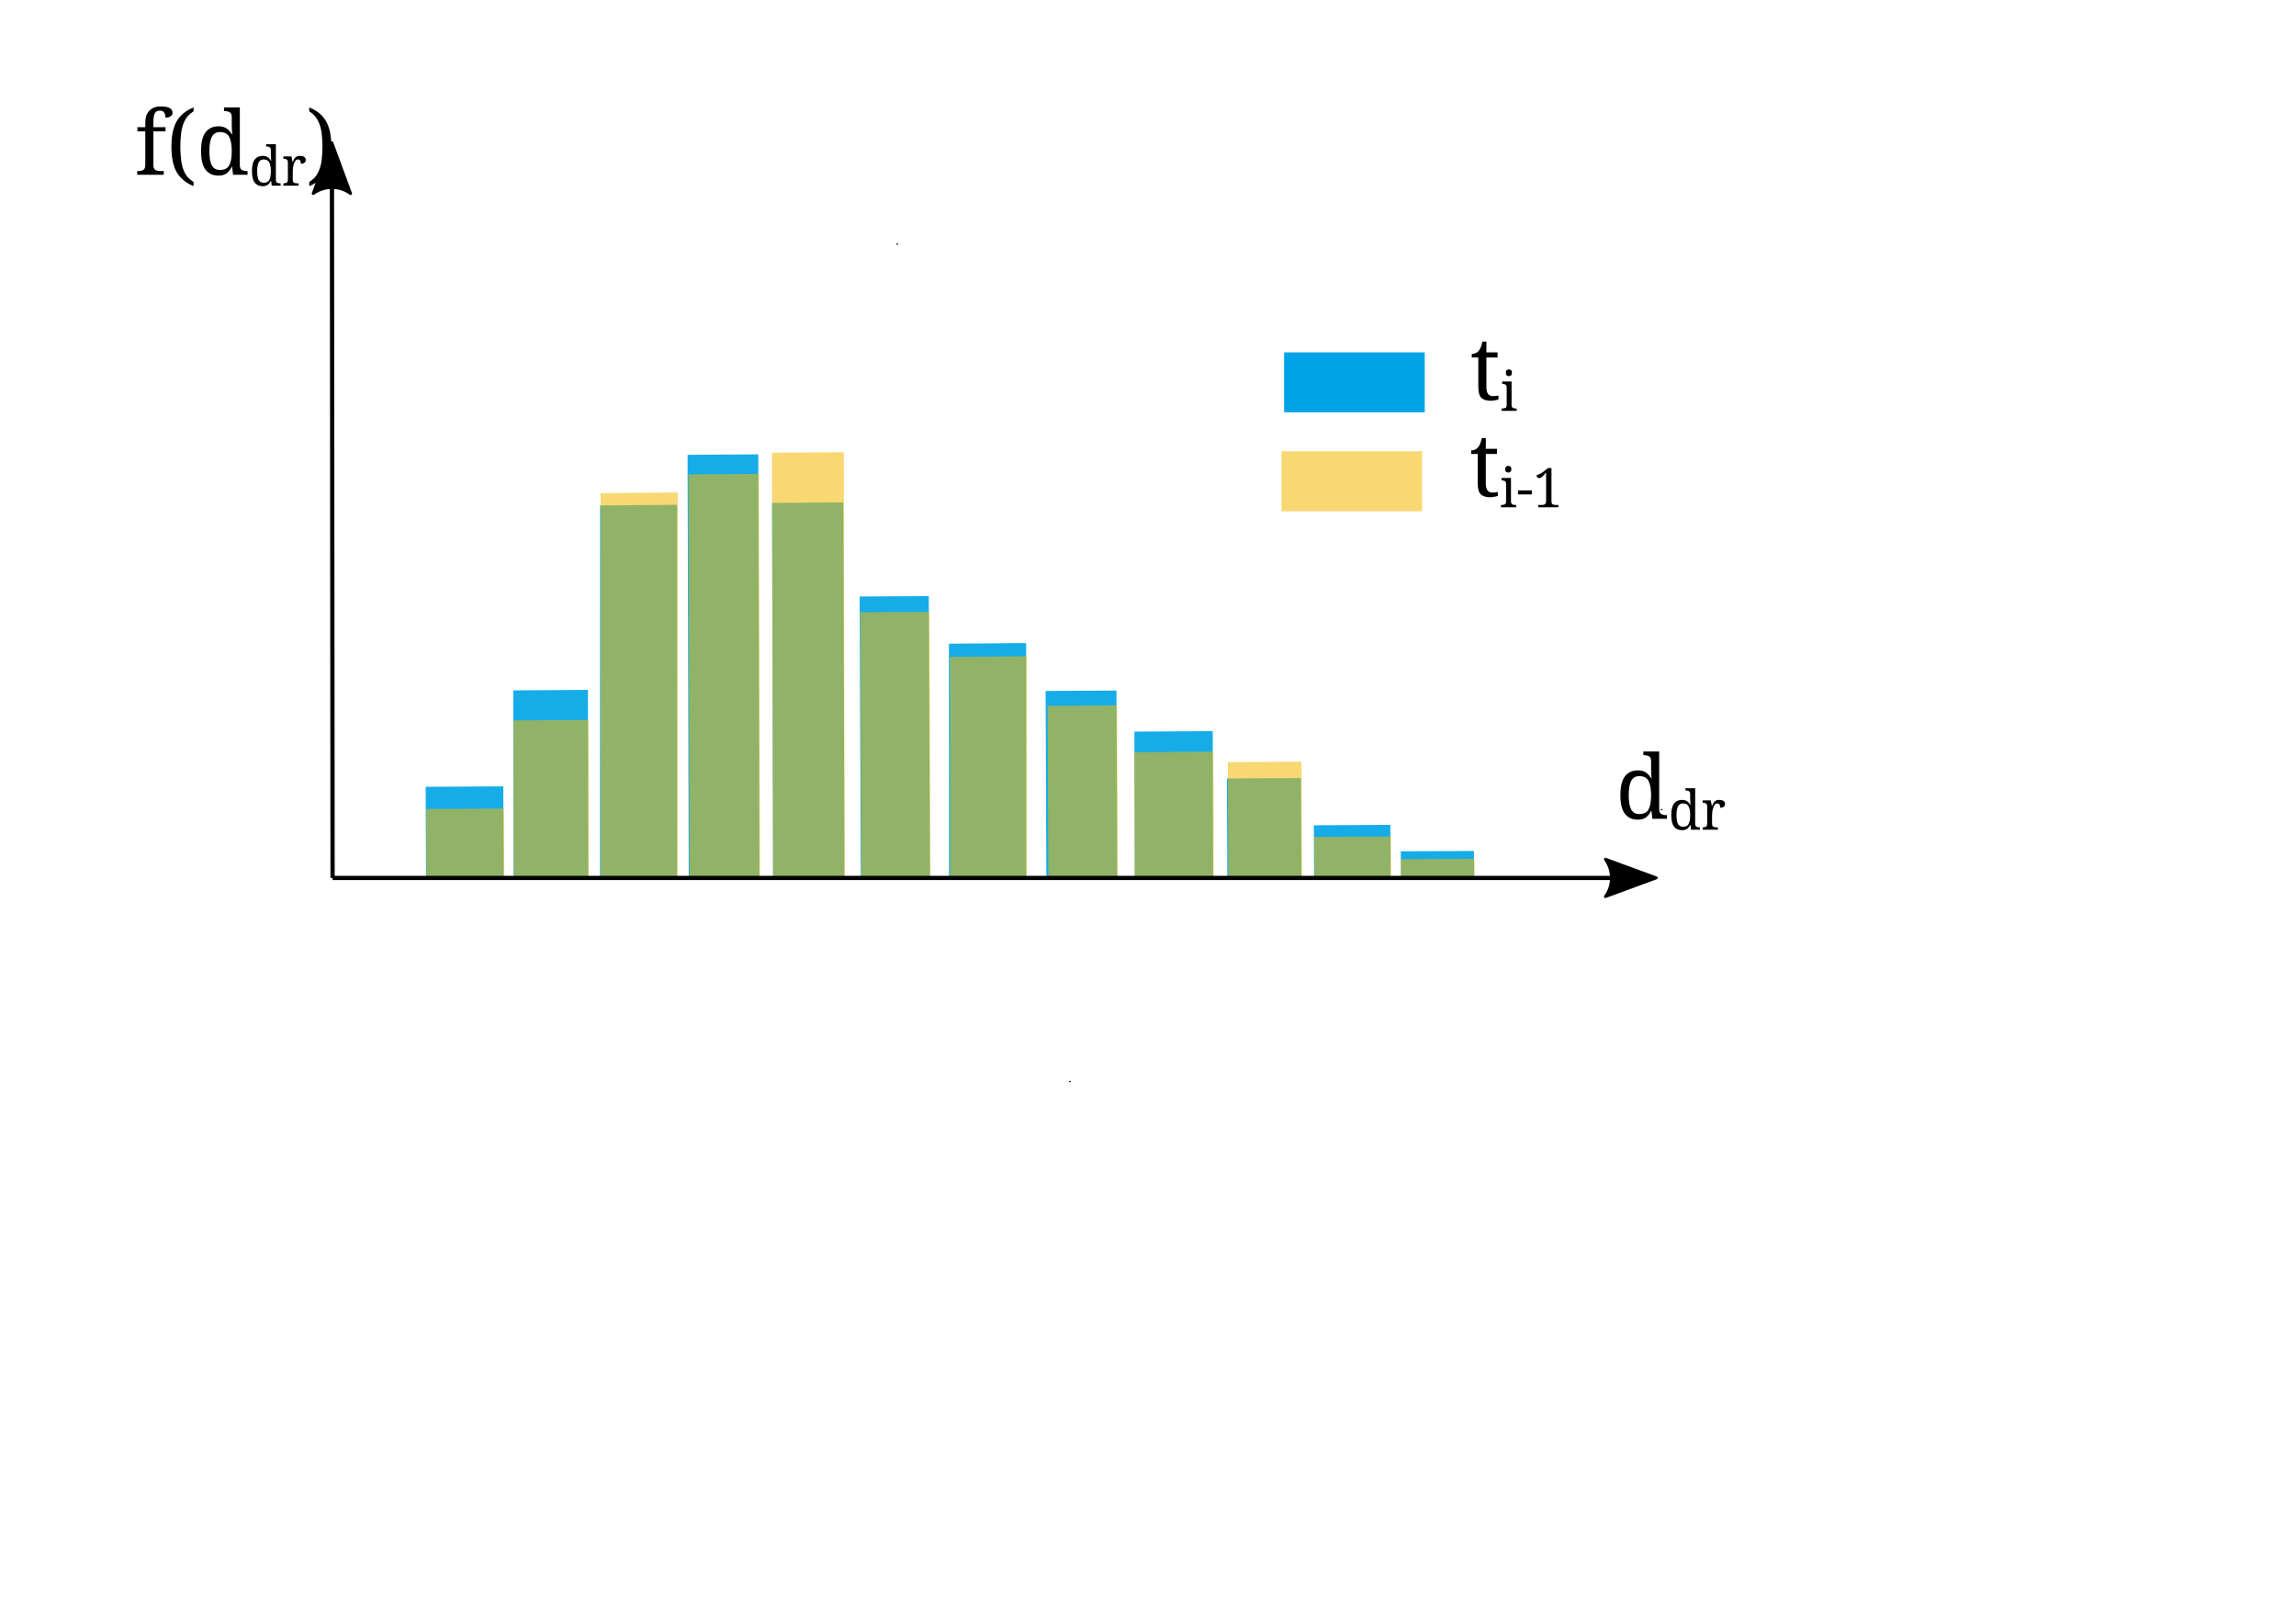
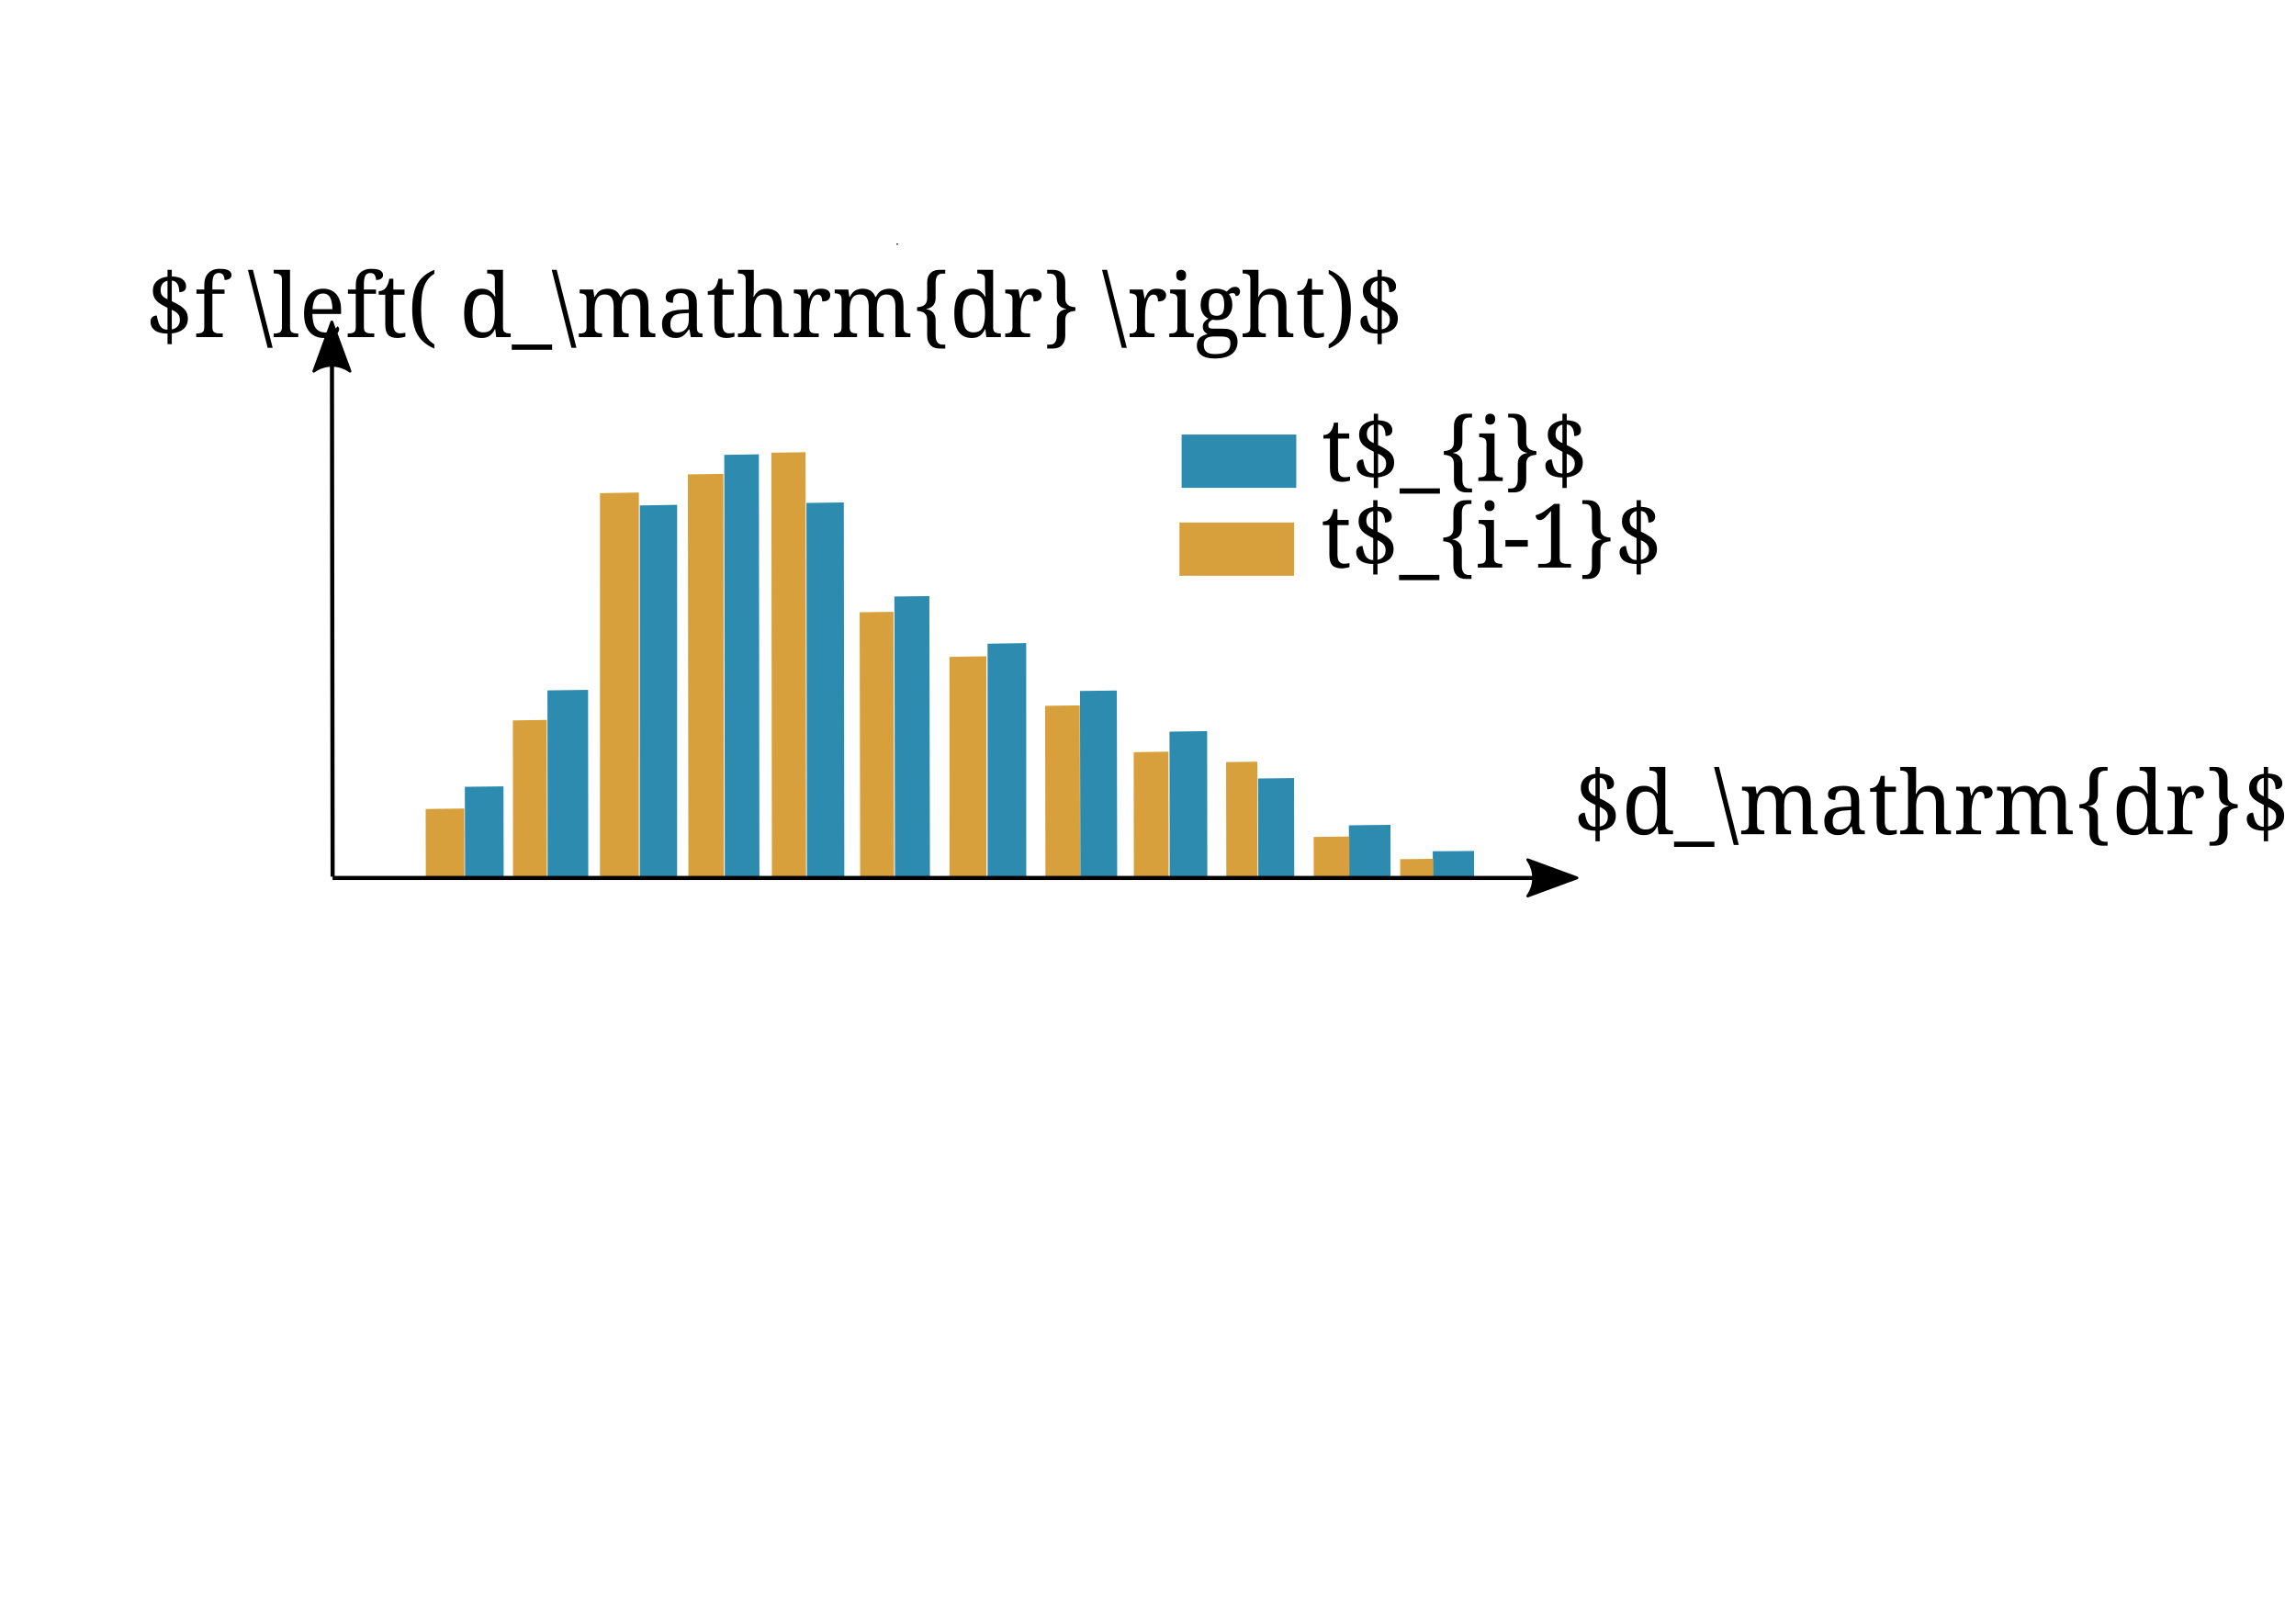
<svg xmlns="http://www.w3.org/2000/svg" xmlns:ns1="http://www.openswatchbook.org/uri/2009/osb" xmlns:xlink="http://www.w3.org/1999/xlink" width="297mm" height="210mm" viewBox="0 0 297 210" version="1.1" id="svg8">
  <defs id="defs2">
    <marker orient="auto" refY="0.0" refX="0.0" id="marker7566" style="overflow:visible;">
      <path id="path7564" style="fill-rule:evenodd;stroke-width:0.625;stroke-linejoin:round;stroke:#000000;stroke-opacity:1;fill:#000000;fill-opacity:1" d="M 8.719,4.034 L -2.207,0.016 L 8.719,-4.002 C 6.973,-1.63 6.983,1.616 8.719,4.034 z " transform="scale(1.1) rotate(180) translate(1,0)" />
    </marker>
    <linearGradient id="linearGradient1169" ns1:paint="solid">
      <stop style="stop-color:#ffffff;stop-opacity:1;" offset="0" id="stop1167" />
    </linearGradient>
    <linearGradient id="linearGradient1163" ns1:paint="solid">
      <stop style="stop-color:#fdfdfd;stop-opacity:1;" offset="0" id="stop1161" />
    </linearGradient>
    <linearGradient id="linearGradient1157" ns1:paint="solid">
      <stop style="stop-color:#fefefe;stop-opacity:1;" offset="0" id="stop1155" />
    </linearGradient>
    <marker style="overflow:visible;" id="marker7781" refX="0.0" refY="0.0" orient="auto">
      <path transform="scale(1.1) rotate(180) translate(1,0)" d="M 8.719,4.034 L -2.207,0.016 L 8.719,-4.002 C 6.973,-1.63 6.983,1.616 8.719,4.034 z " style="fill-rule:evenodd;stroke-width:0.625;stroke-linejoin:round;stroke:#000000;stroke-opacity:1;fill:#000000;fill-opacity:1" id="path7779" />
    </marker>
    <marker style="overflow:visible" id="marker7681" refX="0.0" refY="0.0" orient="auto">
      <path transform="scale(1.1) translate(1,0)" d="M 8.719,4.034 L -2.207,0.016 L 8.719,-4.002 C 6.973,-1.63 6.983,1.616 8.719,4.034 z " style="fill-rule:evenodd;stroke-width:0.625;stroke-linejoin:round;stroke:#000000;stroke-opacity:1;fill:#000000;fill-opacity:1" id="path7679" />
    </marker>
    <marker orient="auto" refY="0.0" refX="0.0" id="marker6993" style="overflow:visible;">
      <path id="path6991" style="fill-rule:evenodd;stroke-width:0.625;stroke-linejoin:round;stroke:#000000;stroke-opacity:1;fill:#000000;fill-opacity:1" d="M 8.719,4.034 L -2.207,0.016 L 8.719,-4.002 C 6.973,-1.63 6.983,1.616 8.719,4.034 z " transform="scale(1.1) rotate(180) translate(1,0)" />
    </marker>
    <marker orient="auto" refY="0.0" refX="0.0" id="marker5652" style="overflow:visible;">
      <path id="path5650" style="fill-rule:evenodd;stroke-width:0.625;stroke-linejoin:round;stroke:#000000;stroke-opacity:1;fill:#000000;fill-opacity:1" d="M 8.719,4.034 L -2.207,0.016 L 8.719,-4.002 C 6.973,-1.63 6.983,1.616 8.719,4.034 z " transform="scale(1.1) rotate(180) translate(1,0)" />
    </marker>
    <marker orient="auto" refY="0.0" refX="0.0" id="marker5404" style="overflow:visible;">
      <path id="path5402" style="fill-rule:evenodd;stroke-width:0.625;stroke-linejoin:round;stroke:#000000;stroke-opacity:1;fill:#000000;fill-opacity:1" d="M 8.719,4.034 L -2.207,0.016 L 8.719,-4.002 C 6.973,-1.63 6.983,1.616 8.719,4.034 z " transform="scale(1.1) rotate(180) translate(1,0)" />
    </marker>
    <marker orient="auto" refY="0.0" refX="0.0" id="marker5354" style="overflow:visible;">
      <path id="path5352" style="fill-rule:evenodd;stroke-width:0.625;stroke-linejoin:round;stroke:#000000;stroke-opacity:1;fill:#000000;fill-opacity:1" d="M 8.719,4.034 L -2.207,0.016 L 8.719,-4.002 C 6.973,-1.63 6.983,1.616 8.719,4.034 z " transform="scale(1.1) rotate(180) translate(1,0)" />
    </marker>
    <marker orient="auto" refY="0.0" refX="0.0" id="Arrow2Lend" style="overflow:visible;">
      <path id="path4892" style="fill-rule:evenodd;stroke-width:0.625;stroke-linejoin:round;stroke:#000000;stroke-opacity:1;fill:#000000;fill-opacity:1" d="M 8.719,4.034 L -2.207,0.016 L 8.719,-4.002 C 6.973,-1.63 6.983,1.616 8.719,4.034 z " transform="scale(1.1) rotate(180) translate(1,0)" />
    </marker>
    <marker orient="auto" refY="0.0" refX="0.0" id="Arrow1Lstart" style="overflow:visible">
      <path id="path4871" d="M 0.0,0.0 L 5.0,-5.0 L -12.5,0.0 L 5.0,5.0 L 0.0,0.0 z " style="fill-rule:evenodd;stroke:#000000;stroke-width:1pt;stroke-opacity:1;fill:#000000;fill-opacity:1" transform="scale(0.8) translate(12.5,0)" />
    </marker>
    <linearGradient id="linearGradient4552" ns1:paint="solid">
      <stop style="stop-color:#a02c2c;stop-opacity:1;" offset="0" id="stop4550" />
    </linearGradient>
    <marker orient="auto" refY="0" refX="0" id="Arrow2Lend-0" style="overflow:visible">
      <path id="path4892-1" style="fill:#000000;fill-opacity:1;fill-rule:evenodd;stroke:#000000;stroke-width:0.625;stroke-linejoin:round;stroke-opacity:1" d="M 8.719,4.034 -2.207,0.016 8.719,-4.002 c -1.745,2.372 -1.735,5.617 -6e-7,8.035 z" transform="matrix(-1.1,0,0,-1.1,-1.1,0)" />
    </marker>
    <marker orient="auto" refY="0" refX="0" id="marker6993-5" style="overflow:visible">
      <path id="path6991-3" style="fill:#000000;fill-opacity:1;fill-rule:evenodd;stroke:#000000;stroke-width:0.625;stroke-linejoin:round;stroke-opacity:1" d="M 8.719,4.034 -2.207,0.016 8.719,-4.002 c -1.745,2.372 -1.735,5.617 -6e-7,8.035 z" transform="matrix(-1.1,0,0,-1.1,-1.1,0)" />
    </marker>
    <marker style="overflow:visible" id="marker7781-1" refX="0" refY="0" orient="auto">
      <path transform="matrix(-1.1,0,0,-1.1,-1.1,0)" d="M 8.719,4.034 -2.207,0.016 8.719,-4.002 c -1.745,2.372 -1.735,5.617 -6e-7,8.035 z" style="fill:#000000;fill-opacity:1;fill-rule:evenodd;stroke:#000000;stroke-width:0.625;stroke-linejoin:round;stroke-opacity:1" id="path7779-7" />
    </marker>
    <marker orient="auto" refY="0" refX="0" id="marker5652-5" style="overflow:visible">
      <path id="path5650-6" style="fill:#000000;fill-opacity:1;fill-rule:evenodd;stroke:#000000;stroke-width:0.625;stroke-linejoin:round;stroke-opacity:1" d="M 8.719,4.034 -2.207,0.016 8.719,-4.002 c -1.745,2.372 -1.735,5.617 -6e-7,8.035 z" transform="matrix(-1.1,0,0,-1.1,-1.1,0)" />
    </marker>
    <marker orient="auto" refY="0" refX="0" id="marker6993-5-1" style="overflow:visible">
      <path id="path6991-3-7" style="fill:#000000;fill-opacity:1;fill-rule:evenodd;stroke:#000000;stroke-width:0.625;stroke-linejoin:round;stroke-opacity:1" d="M 8.719,4.034 -2.207,0.016 8.719,-4.002 c -1.745,2.372 -1.735,5.617 -6e-7,8.035 z" transform="matrix(-1.1,0,0,-1.1,-1.1,0)" />
    </marker>
    <marker style="overflow:visible" id="marker7781-1-9" refX="0" refY="0" orient="auto">
      <path transform="matrix(-1.1,0,0,-1.1,-1.1,0)" d="M 8.719,4.034 -2.207,0.016 8.719,-4.002 c -1.745,2.372 -1.735,5.617 -6e-7,8.035 z" style="fill:#000000;fill-opacity:1;fill-rule:evenodd;stroke:#000000;stroke-width:0.625;stroke-linejoin:round;stroke-opacity:1" id="path7779-7-0" />
    </marker>
    <marker orient="auto" refY="0" refX="0" id="marker5652-5-5" style="overflow:visible">
      <path id="path5650-6-5" style="fill:#000000;fill-opacity:1;fill-rule:evenodd;stroke:#000000;stroke-width:0.625;stroke-linejoin:round;stroke-opacity:1" d="M 8.719,4.034 -2.207,0.016 8.719,-4.002 c -1.745,2.372 -1.735,5.617 -6e-7,8.035 z" transform="matrix(-1.1,0,0,-1.1,-1.1,0)" />
    </marker>
    <marker orient="auto" refY="0" refX="0" id="marker6993-7" style="overflow:visible">
      <path id="path6991-7" style="fill:#000000;fill-opacity:1;fill-rule:evenodd;stroke:#000000;stroke-width:0.625;stroke-linejoin:round;stroke-opacity:1" d="M 8.719,4.034 -2.207,0.016 8.719,-4.002 c -1.745,2.372 -1.735,5.617 -6e-7,8.035 z" transform="matrix(-1.1,0,0,-1.1,-1.1,0)" />
    </marker>
    <linearGradient xlink:href="#linearGradient1157" id="linearGradient1159-3-0-3" x1="8.638" y1="98.062" x2="62.826" y2="98.062" gradientUnits="userSpaceOnUse" gradientTransform="matrix(1.022271,0,0,1.446526,202.1634,76.02239)" />
    <marker style="overflow:visible" id="marker7087-1" refX="0" refY="0" orient="auto">
      <path transform="matrix(-1.1,0,0,-1.1,-1.1,0)" d="M 8.719,4.034 -2.207,0.016 8.719,-4.002 c -1.745,2.372 -1.735,5.617 -6e-7,8.035 z" style="fill:#000000;fill-opacity:1;fill-rule:evenodd;stroke:#000000;stroke-width:0.625;stroke-linejoin:round;stroke-opacity:1" id="path7085-0" />
    </marker>
    <marker style="overflow:visible" id="marker7087-4" refX="0" refY="0" orient="auto">
      <path transform="matrix(-1.1,0,0,-1.1,-1.1,0)" d="M 8.719,4.034 -2.207,0.016 8.719,-4.002 c -1.745,2.372 -1.735,5.617 -6e-7,8.035 z" style="fill:#000000;fill-opacity:1;fill-rule:evenodd;stroke:#000000;stroke-width:0.625;stroke-linejoin:round;stroke-opacity:1" id="path7085-2" />
    </marker>
    <marker style="overflow:visible" id="marker7087-6" refX="0" refY="0" orient="auto">
      <path transform="matrix(-1.1,0,0,-1.1,-1.1,0)" d="M 8.719,4.034 -2.207,0.016 8.719,-4.002 c -1.745,2.372 -1.735,5.617 -6e-7,8.035 z" style="fill:#000000;fill-opacity:1;fill-rule:evenodd;stroke:#000000;stroke-width:0.625;stroke-linejoin:round;stroke-opacity:1" id="path7085-7" />
    </marker>
    <marker style="overflow:visible" id="marker7087-4-4" refX="0" refY="0" orient="auto">
      <path transform="matrix(-1.1,0,0,-1.1,-1.1,0)" d="M 8.719,4.034 -2.207,0.016 8.719,-4.002 c -1.745,2.372 -1.735,5.617 -6e-7,8.035 z" style="fill:#000000;fill-opacity:1;fill-rule:evenodd;stroke:#000000;stroke-width:0.625;stroke-linejoin:round;stroke-opacity:1" id="path7085-2-8" />
    </marker>
    <marker style="overflow:visible" id="marker7087-6-5" refX="0" refY="0" orient="auto">
      <path transform="matrix(-1.1,0,0,-1.1,-1.1,0)" d="M 8.719,4.034 -2.207,0.016 8.719,-4.002 c -1.745,2.372 -1.735,5.617 -6e-7,8.035 z" style="fill:#000000;fill-opacity:1;fill-rule:evenodd;stroke:#000000;stroke-width:0.625;stroke-linejoin:round;stroke-opacity:1" id="path7085-7-1" />
    </marker>
    <marker orient="auto" refY="0" refX="0" id="Arrow2Lend-9" style="overflow:visible">
      <path id="path4722" style="fill:#000000;fill-opacity:1;fill-rule:evenodd;stroke:#000000;stroke-width:0.625;stroke-linejoin:round;stroke-opacity:1" d="M 8.719,4.034 -2.207,0.016 8.719,-4.002 c -1.745,2.372 -1.735,5.617 -6e-7,8.035 z" transform="matrix(-1.1,0,0,-1.1,-1.1,0)" />
    </marker>
    <marker orient="auto" refY="0" refX="0" id="Arrow2Lend-2" style="overflow:visible">
      <path id="path4722-4" style="fill:#000000;fill-opacity:1;fill-rule:evenodd;stroke:#000000;stroke-width:0.625;stroke-linejoin:round;stroke-opacity:1" d="M 8.719,4.034 -2.207,0.016 8.719,-4.002 c -1.745,2.372 -1.735,5.617 -6e-7,8.035 z" transform="matrix(-1.1,0,0,-1.1,-1.1,0)" />
    </marker>
    <marker orient="auto" refY="0" refX="0" id="Arrow2Lend-2-1" style="overflow:visible">
      <path id="path4722-4-3" style="fill:#000000;fill-opacity:1;fill-rule:evenodd;stroke:#000000;stroke-width:0.625;stroke-linejoin:round;stroke-opacity:1" d="M 8.719,4.034 -2.207,0.016 8.719,-4.002 c -1.745,2.372 -1.735,5.617 -6e-7,8.035 z" transform="matrix(-1.1,0,0,-1.1,-1.1,0)" />
    </marker>
    <marker orient="auto" refY="0" refX="0" id="Arrow2Lend-2-1-9" style="overflow:visible">
      <path id="path4722-4-3-5" style="fill:#000000;fill-opacity:1;fill-rule:evenodd;stroke:#000000;stroke-width:0.625;stroke-linejoin:round;stroke-opacity:1" d="M 8.719,4.034 -2.207,0.016 8.719,-4.002 c -1.745,2.372 -1.735,5.617 -6e-7,8.035 z" transform="matrix(-1.1,0,0,-1.1,-1.1,0)" />
    </marker>
    <marker orient="auto" refY="0" refX="0" id="Arrow2Lend-2-2" style="overflow:visible">
      <path id="path4722-4-8" style="fill:#000000;fill-opacity:1;fill-rule:evenodd;stroke:#000000;stroke-width:0.625;stroke-linejoin:round;stroke-opacity:1" d="M 8.719,4.034 -2.207,0.016 8.719,-4.002 c -1.745,2.372 -1.735,5.617 -6e-7,8.035 z" transform="matrix(-1.1,0,0,-1.1,-1.1,0)" />
    </marker>
    <marker style="overflow:visible" id="marker7087-6-8" refX="0" refY="0" orient="auto">
      <path transform="matrix(-1.1,0,0,-1.1,-1.1,0)" d="M 8.719,4.034 -2.207,0.016 8.719,-4.002 c -1.745,2.372 -1.735,5.617 -6e-7,8.035 z" style="fill:#000000;fill-opacity:1;fill-rule:evenodd;stroke:#000000;stroke-width:0.625;stroke-linejoin:round;stroke-opacity:1" id="path7085-7-0" />
    </marker>
    <marker style="overflow:visible" id="marker7087-1-9" refX="0" refY="0" orient="auto">
      <path transform="matrix(-1.1,0,0,-1.1,-1.1,0)" d="M 8.719,4.034 -2.207,0.016 8.719,-4.002 c -1.745,2.372 -1.735,5.617 -6e-7,8.035 z" style="fill:#000000;fill-opacity:1;fill-rule:evenodd;stroke:#000000;stroke-width:0.625;stroke-linejoin:round;stroke-opacity:1" id="path7085-0-7" />
    </marker>
    <marker orient="auto" refY="0" refX="0" id="Arrow2Lend-2-0" style="overflow:visible">
      <path id="path4722-4-6" style="fill:#000000;fill-opacity:1;fill-rule:evenodd;stroke:#000000;stroke-width:0.625;stroke-linejoin:round;stroke-opacity:1" d="M 8.719,4.034 -2.207,0.016 8.719,-4.002 c -1.745,2.372 -1.735,5.617 -6e-7,8.035 z" transform="matrix(-1.1,0,0,-1.1,-1.1,0)" />
    </marker>
    <marker orient="auto" refY="0" refX="0" id="Arrow2Lend-9-7" style="overflow:visible">
      <path id="path4722-8" style="fill:#000000;fill-opacity:1;fill-rule:evenodd;stroke:#000000;stroke-width:0.625;stroke-linejoin:round;stroke-opacity:1" d="M 8.719,4.034 -2.207,0.016 8.719,-4.002 c -1.745,2.372 -1.735,5.617 -6e-7,8.035 z" transform="matrix(-1.1,0,0,-1.1,-1.1,0)" />
    </marker>
    <marker orient="auto" refY="0" refX="0" id="Arrow2Lend-2-0-2" style="overflow:visible">
      <path id="path4722-4-6-2" style="fill:#000000;fill-opacity:1;fill-rule:evenodd;stroke:#000000;stroke-width:0.625;stroke-linejoin:round;stroke-opacity:1" d="M 8.719,4.034 -2.207,0.016 8.719,-4.002 c -1.745,2.372 -1.735,5.617 -6e-7,8.035 z" transform="matrix(-1.1,0,0,-1.1,-1.1,0)" />
    </marker>
    <marker orient="auto" refY="0" refX="0" id="Arrow2Lend-2-7" style="overflow:visible">
      <path id="path4722-4-4" style="fill:#000000;fill-opacity:1;fill-rule:evenodd;stroke:#000000;stroke-width:0.625;stroke-linejoin:round;stroke-opacity:1" d="M 8.719,4.034 -2.207,0.016 8.719,-4.002 c -1.745,2.372 -1.735,5.617 -6e-7,8.035 z" transform="matrix(-1.1,0,0,-1.1,-1.1,0)" />
    </marker>
    <marker orient="auto" refY="0" refX="0" id="Arrow2Lend-2-7-9" style="overflow:visible">
      <path id="path4722-4-4-8" style="fill:#000000;fill-opacity:1;fill-rule:evenodd;stroke:#000000;stroke-width:0.625;stroke-linejoin:round;stroke-opacity:1" d="M 8.719,4.034 -2.207,0.016 8.719,-4.002 c -1.745,2.372 -1.735,5.617 -6e-7,8.035 z" transform="matrix(-1.1,0,0,-1.1,-1.1,0)" />
    </marker>
    <marker orient="auto" refY="0" refX="0" id="Arrow2Lend-2-6" style="overflow:visible">
      <path id="path4722-4-9" style="fill:#000000;fill-opacity:1;fill-rule:evenodd;stroke:#000000;stroke-width:0.625;stroke-linejoin:round;stroke-opacity:1" d="M 8.719,4.034 -2.207,0.016 8.719,-4.002 c -1.745,2.372 -1.735,5.617 -6e-7,8.035 z" transform="matrix(-1.1,0,0,-1.1,-1.1,0)" />
    </marker>
    <marker orient="auto" refY="0" refX="0" id="Arrow2Lend-2-7-4" style="overflow:visible">
      <path id="path4722-4-4-0" style="fill:#000000;fill-opacity:1;fill-rule:evenodd;stroke:#000000;stroke-width:0.625;stroke-linejoin:round;stroke-opacity:1" d="M 8.719,4.034 -2.207,0.016 8.719,-4.002 c -1.745,2.372 -1.735,5.617 -6e-7,8.035 z" transform="matrix(-1.1,0,0,-1.1,-1.1,0)" />
    </marker>
    <marker orient="auto" refY="0" refX="0" id="Arrow2Lend-2-7-9-9" style="overflow:visible">
      <path id="path4722-4-4-8-2" style="fill:#000000;fill-opacity:1;fill-rule:evenodd;stroke:#000000;stroke-width:0.625;stroke-linejoin:round;stroke-opacity:1" d="M 8.719,4.034 -2.207,0.016 8.719,-4.002 c -1.745,2.372 -1.735,5.617 -6e-7,8.035 z" transform="matrix(-1.1,0,0,-1.1,-1.1,0)" />
    </marker>
    <marker orient="auto" refY="0" refX="0" id="Arrow2Lend-2-1-4" style="overflow:visible">
      <path id="path4722-4-3-6" style="fill:#000000;fill-opacity:1;fill-rule:evenodd;stroke:#000000;stroke-width:0.625;stroke-linejoin:round;stroke-opacity:1" d="M 8.719,4.034 -2.207,0.016 8.719,-4.002 c -1.745,2.372 -1.735,5.617 -6e-7,8.035 z" transform="matrix(-1.1,0,0,-1.1,-1.1,0)" />
    </marker>
    <marker orient="auto" refY="0" refX="0" id="Arrow2Lend-9-71" style="overflow:visible">
      <path id="path4722-86" style="fill:#000000;fill-opacity:1;fill-rule:evenodd;stroke:#000000;stroke-width:0.625;stroke-linejoin:round;stroke-opacity:1" d="M 8.719,4.034 -2.207,0.016 8.719,-4.002 c -1.745,2.372 -1.735,5.617 -6e-7,8.035 z" transform="matrix(-1.1,0,0,-1.1,-1.1,0)" />
    </marker>
  </defs>
  <g id="layer1" transform="translate(0,-87)">
    <text id="text9957-0" y="245.825" x="96.832" style="font-style:normal;font-weight:normal;font-size:4.233px;line-height:6.615px;font-family:sans-serif;letter-spacing:0px;word-spacing:0px;fill:#000000;fill-opacity:1;stroke:none;stroke-width:0.265" xml:space="preserve">
      <tspan style="font-style:normal;font-variant:normal;font-weight:normal;font-stretch:normal;font-size:9.172px;font-family:Garamond;-inkscape-font-specification:Garamond;stroke-width:0.265" y="250.349" x="96.832" id="tspan9955-9" />
    </text>
-     <g id="g4907-0" style="opacity:1;fill:#00a4e6;fill-opacity:1" transform="matrix(1.752332,-0.04857027,0.05700359,1.493085,23.17091,-141.0706)">
-       <rect transform="matrix(0.9996666,0.02582008,-0.02877261,0.999586,0,0)" ry="0" y="220.907" x="17.363" height="7.926" width="5.728" id="rect5966-1" style="opacity:0.913;fill:#00a4e6;fill-opacity:1;stroke:none;stroke-width:0.308;stroke-linecap:butt;stroke-miterlimit:4;stroke-dasharray:none;stroke-dashoffset:0;stroke-opacity:1" />
-       <rect transform="matrix(0.999709,0.02412273,-0.03079659,0.9995257,0,0)" ry="0" y="212.646" x="24.285" height="16.257" width="5.511" id="rect5966-9-0" style="opacity:0.913;fill:#00a4e6;fill-opacity:1;stroke:none;stroke-width:0.319;stroke-linecap:butt;stroke-miterlimit:4;stroke-dasharray:none;stroke-dashoffset:0;stroke-opacity:1" />
-       <rect transform="matrix(0.9997422,0.02270724,-0.03271543,0.9994647,0,0)" ry="0" y="196.736" x="31.099" height="32.277" width="5.687" id="rect5966-9-1-35" style="opacity:0.913;fill:#00a4e6;fill-opacity:1;stroke:none;stroke-width:0.329;stroke-linecap:butt;stroke-miterlimit:4;stroke-dasharray:none;stroke-dashoffset:0;stroke-opacity:1" />
-       <rect transform="matrix(0.9996978,0.02458059,-0.03022313,0.9995432,0,0)" ry="0" y="192.343" x="37.073" height="36.687" width="5.219" id="rect5966-9-5-8" style="opacity:0.913;fill:#00a4e6;fill-opacity:1;stroke:none;stroke-width:0.316;stroke-linecap:butt;stroke-miterlimit:4;stroke-dasharray:none;stroke-dashoffset:0;stroke-opacity:1" />
-       <rect transform="matrix(0.9996986,0.02454983,-0.03026099,0.999542,0,0)" ry="0" y="196.557" x="43.306" height="32.425" width="5.259" id="rect5966-9-7-9" style="opacity:0.913;fill:#00a4e6;fill-opacity:1;stroke:none;stroke-width:0.316;stroke-linecap:butt;stroke-miterlimit:4;stroke-dasharray:none;stroke-dashoffset:0;stroke-opacity:1" />
-       <rect transform="matrix(0.9996711,0.02564479,-0.02896923,0.9995803,0,0)" ry="0" y="204.656" x="49.483" height="24.409" width="5.102" id="rect5966-9-9-4" style="opacity:0.913;fill:#00a4e6;fill-opacity:1;stroke:none;stroke-width:0.309;stroke-linecap:butt;stroke-miterlimit:4;stroke-dasharray:none;stroke-dashoffset:0;stroke-opacity:1" />
-       <rect transform="matrix(0.9997321,0.02314661,-0.03209475,0.9994848,0,0)" ry="0" y="208.93" x="56.711" height="20.207" width="5.697" id="rect5966-9-8-1" style="opacity:0.913;fill:#00a4e6;fill-opacity:1;stroke:none;stroke-width:0.326;stroke-linecap:butt;stroke-miterlimit:4;stroke-dasharray:none;stroke-dashoffset:0;stroke-opacity:1" />
-       <rect transform="matrix(0.9996766,0.02543107,-0.02921265,0.9995732,0,0)" ry="0" y="212.94" x="63.229" height="16.257" width="5.227" id="rect5966-9-4-7" style="opacity:0.913;fill:#00a4e6;fill-opacity:1;stroke:none;stroke-width:0.311;stroke-linecap:butt;stroke-miterlimit:4;stroke-dasharray:none;stroke-dashoffset:0;stroke-opacity:1" />
-       <rect transform="matrix(0.9996979,0.0245788,-0.03022535,0.9995431,0,0)" ry="0" y="216.569" x="69.985" height="12.663" width="5.78" id="rect5966-9-96-7" style="opacity:0.913;fill:#00a4e6;fill-opacity:1;stroke:none;stroke-width:0.316;stroke-linecap:butt;stroke-miterlimit:4;stroke-dasharray:none;stroke-dashoffset:0;stroke-opacity:1" />
-       <rect transform="matrix(0.9996551,0.02626179,-0.02828873,0.9995998,0,0)" ry="0" y="220.548" x="76.372" height="8.678" width="5.466" id="rect5966-9-96-9-4" style="opacity:0.913;fill:#00a4e6;fill-opacity:1;stroke:none;stroke-width:0.306;stroke-linecap:butt;stroke-miterlimit:4;stroke-dasharray:none;stroke-dashoffset:0;stroke-opacity:1" />
-       <rect transform="matrix(0.9996676,0.02578172,-0.02881541,0.9995848,0,0)" ry="0" y="224.68" x="82.89" height="4.61" width="5.645" id="rect5966-9-96-0-10" style="opacity:0.913;fill:#00a4e6;fill-opacity:1;stroke:none;stroke-width:0.308;stroke-linecap:butt;stroke-miterlimit:4;stroke-dasharray:none;stroke-dashoffset:0;stroke-opacity:1" />
-       <rect transform="rotate(1.561873)" ry="0" y="226.843" x="88.941" height="2.246" width="5.399" id="rect5966-9-96-3-6" style="opacity:0.913;fill:#00a4e6;fill-opacity:1;stroke:none;stroke-width:0.3;stroke-linecap:butt;stroke-miterlimit:4;stroke-dasharray:none;stroke-dashoffset:0;stroke-opacity:1" />
+     <g id="g4907-0" style="opacity:1;fill:#2e8bb0;fill-opacity:1" transform="matrix(1.752332,-0.04857027,0.05700359,1.493085,23.17091,-141.0706)">
+       <rect transform="matrix(0.9998182,0.01906821,-0.03065095,0.9995302,0,0)" ry="0" y="221.068" x="20.67" height="7.926" width="2.852" id="rect5966-1" style="opacity:1;fill:#2e8bb0;fill-opacity:1;stroke:none;stroke-width:0.217;stroke-linecap:butt;stroke-miterlimit:4;stroke-dasharray:none;stroke-dashoffset:0;stroke-opacity:1" />
+       <rect transform="matrix(0.9998539,0.01709307,-0.03157903,0.9995013,0,0)" ry="0" y="212.858" x="26.978" height="16.257" width="2.999" id="rect5966-9-0" style="opacity:1;fill:#2e8bb0;fill-opacity:1;stroke:none;stroke-width:0.235;stroke-linecap:butt;stroke-miterlimit:4;stroke-dasharray:none;stroke-dashoffset:0;stroke-opacity:1" />
+       <rect transform="matrix(0.9999249,0.01225619,-0.03261096,0.9994681,0,0)" ry="0" y="197.121" x="34.017" height="32.277" width="2.753" id="rect5966-9-1-35" style="opacity:1;fill:#2e8bb0;fill-opacity:1;stroke:none;stroke-width:0.229;stroke-linecap:butt;stroke-miterlimit:4;stroke-dasharray:none;stroke-dashoffset:0;stroke-opacity:1" />
+       <rect transform="matrix(0.999867,0.01630845,-0.03139202,0.9995072,0,0)" ry="0" y="192.697" x="40.008" height="36.686" width="2.555" id="rect5966-9-5-8" style="opacity:1;fill:#2e8bb0;fill-opacity:1;stroke:none;stroke-width:0.221;stroke-linecap:butt;stroke-miterlimit:4;stroke-dasharray:none;stroke-dashoffset:0;stroke-opacity:1" />
+       <rect transform="matrix(0.9998497,0.0173364,-0.03133132,0.9995091,0,0)" ry="0" y="196.911" x="46.054" height="32.425" width="2.76" id="rect5966-9-7-9" style="opacity:1;fill:#2e8bb0;fill-opacity:1;stroke:none;stroke-width:0.229;stroke-linecap:butt;stroke-miterlimit:4;stroke-dasharray:none;stroke-dashoffset:0;stroke-opacity:1" />
+       <rect transform="matrix(0.9998206,0.01893889,-0.03071988,0.999528,0,0)" ry="0" y="205.026" x="52.407" height="24.409" width="2.582" id="rect5966-9-9-4" style="opacity:1;fill:#2e8bb0;fill-opacity:1;stroke:none;stroke-width:0.22;stroke-linecap:butt;stroke-miterlimit:4;stroke-dasharray:none;stroke-dashoffset:0;stroke-opacity:1" />
+       <rect transform="matrix(0.9999049,0.01379045,-0.03230373,0.9994781,0,0)" ry="0" y="209.515" x="59.614" height="20.207" width="2.85" id="rect5966-9-8-1" style="opacity:1;fill:#2e8bb0;fill-opacity:1;stroke:none;stroke-width:0.23;stroke-linecap:butt;stroke-miterlimit:4;stroke-dasharray:none;stroke-dashoffset:0;stroke-opacity:1" />
+       <rect transform="matrix(0.9998214,0.01889737,-0.03079633,0.9995257,0,0)" ry="0" y="213.392" x="66.104" height="16.256" width="2.719" id="rect5966-9-4-7" style="opacity:1;fill:#2e8bb0;fill-opacity:1;stroke:none;stroke-width:0.224;stroke-linecap:butt;stroke-miterlimit:4;stroke-dasharray:none;stroke-dashoffset:0;stroke-opacity:1" />
+       <rect transform="matrix(0.9998721,0.0159898,-0.03141446,0.9995064,0,0)" ry="0" y="217.217" x="72.842" height="12.662" width="2.776" id="rect5966-9-96-7" style="opacity:1;fill:#2e8bb0;fill-opacity:1;stroke:none;stroke-width:0.219;stroke-linecap:butt;stroke-miterlimit:4;stroke-dasharray:none;stroke-dashoffset:0;stroke-opacity:1" />
+       <rect transform="matrix(0.9998071,0.01964126,-0.03046141,0.9995359,0,0)" ry="0" y="221.088" x="79.156" height="8.678" width="2.655" id="rect5966-9-96-9-4" style="opacity:1;fill:#2e8bb0;fill-opacity:1;stroke:none;stroke-width:0.213;stroke-linecap:butt;stroke-miterlimit:4;stroke-dasharray:none;stroke-dashoffset:0;stroke-opacity:1" />
+       <rect transform="matrix(0.9997975,0.0201221,-0.03050426,0.9995346,0,0)" ry="0" y="225.185" x="85.859" height="4.61" width="3.067" id="rect5966-9-96-0-10" style="opacity:1;fill:#2e8bb0;fill-opacity:1;stroke:none;stroke-width:0.227;stroke-linecap:butt;stroke-miterlimit:4;stroke-dasharray:none;stroke-dashoffset:0;stroke-opacity:1" />
+       <rect transform="matrix(0.9997312,0.0231839,-0.02955113,0.9995633,0,0)" ry="0" y="227.23" x="91.825" height="2.246" width="3.042" id="rect5966-9-96-3-6" style="opacity:1;fill:#2e8bb0;fill-opacity:1;stroke:none;stroke-width:0.225;stroke-linecap:butt;stroke-miterlimit:4;stroke-dasharray:none;stroke-dashoffset:0;stroke-opacity:1" />
    </g>
-     <ellipse transform="matrix(0.4545828,0.8907045,-0.9499698,0.3123418,0,0)" id="path6973-0-8" style="opacity:1;fill:#000000;fill-opacity:1;stroke:none;stroke-width:0.042;stroke-linecap:butt;stroke-miterlimit:4;stroke-dasharray:none;stroke-dashoffset:0;stroke-opacity:1" ry="0.12" rx="0.088" cy="-105.551" cx="252.246" />
-     <ellipse transform="matrix(0.4545828,0.8907045,-0.9499698,0.3123418,0,0)" id="path6973-0" style="opacity:1;fill:#000000;fill-opacity:1;stroke:none;stroke-width:0.042;stroke-linecap:butt;stroke-miterlimit:4;stroke-dasharray:none;stroke-dashoffset:0;stroke-opacity:1" ry="0.12" rx="0.088" cy="-20.37" cx="261.871" />
-     <path id="path7875-2-8" d="M 43.021,200.55 42.935,106.184" style="fill:none;stroke:#000000;stroke-width:0.547;stroke-linecap:butt;stroke-linejoin:miter;stroke-miterlimit:4;stroke-dasharray:none;stroke-opacity:1;marker-end:url(#Arrow2Lend-2-1)" />
-     <g id="g6281" transform="matrix(1.753259,0,0,1.493875,-30.39611,-156.2238)">
-       <rect transform="matrix(0.9999776,-0.00669567,0.00374208,0.999993,0,0)" ry="0" y="233.173" x="47.913" height="6.007" width="5.735" id="rect5966" style="opacity:0.554;fill:#f3b800;fill-opacity:1;stroke:none;stroke-width:0.308;stroke-linecap:butt;stroke-miterlimit:4;stroke-dasharray:none;stroke-dashoffset:0;stroke-opacity:1" />
-       <rect transform="matrix(0.9999648,-0.0083935,0.00171721,0.9999985,0,0)" ry="0" y="225.646" x="54.834" height="13.657" width="5.541" id="rect5966-9" style="opacity:0.554;fill:#f3b800;fill-opacity:1;stroke:none;stroke-width:0.319;stroke-linecap:butt;stroke-miterlimit:4;stroke-dasharray:none;stroke-dashoffset:0;stroke-opacity:1" />
-       <rect transform="matrix(0.9999519,-0.00980932,-2.0260115e-4,1,0,0)" ry="0" y="206.114" x="61.695" height="33.343" width="5.69" id="rect5966-9-1" style="opacity:0.554;fill:#f3b800;fill-opacity:1;stroke:none;stroke-width:0.329;stroke-linecap:butt;stroke-miterlimit:4;stroke-dasharray:none;stroke-dashoffset:0;stroke-opacity:1" />
-       <rect transform="matrix(0.9999685,-0.00793552,0.00229093,0.9999974,0,0)" ry="0" y="204.42" x="67.663" height="34.996" width="5.202" id="rect5966-9-5" style="opacity:0.554;fill:#f3b800;fill-opacity:1;stroke:none;stroke-width:0.316;stroke-linecap:butt;stroke-miterlimit:4;stroke-dasharray:none;stroke-dashoffset:0;stroke-opacity:1" />
-       <rect transform="matrix(0.9999683,-0.00796629,0.00225306,0.9999975,0,0)" ry="0" y="202.596" x="73.836" height="36.773" width="5.302" id="rect5966-9-7" style="opacity:0.554;fill:#f3b800;fill-opacity:1;stroke:none;stroke-width:0.316;stroke-linecap:butt;stroke-miterlimit:4;stroke-dasharray:none;stroke-dashoffset:0;stroke-opacity:1" />
-       <rect transform="matrix(0.9999764,-0.00687101,0.00354538,0.9999937,0,0)" ry="0" y="216.372" x="80.038" height="23.046" width="5.106" id="rect5966-9-9" style="opacity:0.554;fill:#f3b800;fill-opacity:1;stroke:none;stroke-width:0.309;stroke-linecap:butt;stroke-miterlimit:4;stroke-dasharray:none;stroke-dashoffset:0;stroke-opacity:1" />
-       <rect transform="matrix(0.9999561,-0.00936985,4.1840486e-4,0.9999999,0,0)" ry="0" y="220.502" x="87.339" height="19.065" width="5.661" id="rect5966-9-8" style="opacity:0.554;fill:#f3b800;fill-opacity:1;stroke:none;stroke-width:0.326;stroke-linecap:butt;stroke-miterlimit:4;stroke-dasharray:none;stroke-dashoffset:0;stroke-opacity:1" />
-       <rect transform="matrix(0.9999749,-0.0070848,0.00330185,0.9999946,0,0)" ry="0" y="224.586" x="93.894" height="14.971" width="5.125" id="rect5966-9-4" style="opacity:0.554;fill:#f3b800;fill-opacity:1;stroke:none;stroke-width:0.311;stroke-linecap:butt;stroke-miterlimit:4;stroke-dasharray:none;stroke-dashoffset:0;stroke-opacity:1" />
-       <rect transform="matrix(0.9999685,-0.00793731,0.00228871,0.9999974,0,0)" ry="0" y="228.734" x="100.504" height="10.883" width="5.834" id="rect5966-9-96" style="opacity:0.554;fill:#f3b800;fill-opacity:1;stroke:none;stroke-width:0.316;stroke-linecap:butt;stroke-miterlimit:4;stroke-dasharray:none;stroke-dashoffset:0;stroke-opacity:1" />
-       <rect transform="matrix(0.9999804,-0.00625382,0.00422615,0.9999911,0,0)" ry="0" y="229.463" x="106.954" height="10.097" width="5.437" id="rect5966-9-96-9" style="opacity:0.554;fill:#f3b800;fill-opacity:1;stroke:none;stroke-width:0.306;stroke-linecap:butt;stroke-miterlimit:4;stroke-dasharray:none;stroke-dashoffset:0;stroke-opacity:1" />
-       <rect transform="matrix(0.9999773,-0.00673404,0.00369926,0.9999932,0,0)" ry="0" y="236.039" x="113.432" height="3.601" width="5.66" id="rect5966-9-96-0" style="opacity:0.554;fill:#f3b800;fill-opacity:1;stroke:none;stroke-width:0.308;stroke-linecap:butt;stroke-miterlimit:4;stroke-dasharray:none;stroke-dashoffset:0;stroke-opacity:1" />
-       <rect transform="rotate(-0.3013091)" ry="0" y="237.828" x="119.435" height="1.565" width="5.447" id="rect5966-9-96-3" style="opacity:0.554;fill:#f3b800;fill-opacity:1;stroke:none;stroke-width:0.3;stroke-linecap:butt;stroke-miterlimit:4;stroke-dasharray:none;stroke-dashoffset:0;stroke-opacity:1" />
+     <path id="path7875-2-8" d="m 43.027,200.38 -0.092,-71.037" style="fill:none;stroke:#000000;stroke-width:0.53;stroke-linecap:butt;stroke-linejoin:miter;stroke-miterlimit:4;stroke-dasharray:none;stroke-opacity:1;marker-end:url(#Arrow2Lend-2-1)" />
+     <g id="g6281" transform="matrix(1.753259,0,0,1.493875,-30.47123,-156.2234)" style="fill:#d7a03d;fill-opacity:1;opacity:1">
+       <rect transform="matrix(0.9999092,-0.01347211,0.0018597,0.9999983,0,0)" ry="0" y="233.503" x="48.355" height="6.007" width="2.851" id="rect5966" style="opacity:1;fill:#d7a03d;fill-opacity:1;stroke:none;stroke-width:0.217;stroke-linecap:butt;stroke-miterlimit:4;stroke-dasharray:none;stroke-dashoffset:0;stroke-opacity:1" />
+       <rect transform="matrix(0.9998269,-0.01860623,7.7454865e-4,0.9999997,0,0)" ry="0" y="226.21" x="55.054" height="13.657" width="2.499" id="rect5966-9" style="opacity:1;fill:#d7a03d;fill-opacity:1;stroke:none;stroke-width:0.214;stroke-linecap:butt;stroke-miterlimit:4;stroke-dasharray:none;stroke-dashoffset:0;stroke-opacity:1" />
+       <rect transform="matrix(0.9998111,-0.01943656,-1.0223517e-4,1,0,0)" ry="0" y="206.708" x="61.679" height="33.343" width="2.872" id="rect5966-9-1" style="opacity:1;fill:#d7a03d;fill-opacity:1;stroke:none;stroke-width:0.234;stroke-linecap:butt;stroke-miterlimit:4;stroke-dasharray:none;stroke-dashoffset:0;stroke-opacity:1" />
+       <rect transform="matrix(0.999876,-0.01574773,0.00115433,0.9999993,0,0)" ry="0" y="204.952" x="67.901" height="34.996" width="2.621" id="rect5966-9-5" style="opacity:1;fill:#d7a03d;fill-opacity:1;stroke:none;stroke-width:0.224;stroke-linecap:butt;stroke-miterlimit:4;stroke-dasharray:none;stroke-dashoffset:0;stroke-opacity:1" />
+       <rect transform="matrix(0.9998599,-0.01673831,0.00107219,0.9999994,0,0)" ry="0" y="203.248" x="74.083" height="36.772" width="2.523" id="rect5966-9-7" style="opacity:1;fill:#d7a03d;fill-opacity:1;stroke:none;stroke-width:0.218;stroke-linecap:butt;stroke-miterlimit:4;stroke-dasharray:none;stroke-dashoffset:0;stroke-opacity:1" />
+       <rect transform="matrix(0.9999014,-0.0140402,0.00173492,0.9999985,0,0)" ry="0" y="216.95" x="80.435" height="23.046" width="2.499" id="rect5966-9-9" style="opacity:1;fill:#d7a03d;fill-opacity:1;stroke:none;stroke-width:0.216;stroke-linecap:butt;stroke-miterlimit:4;stroke-dasharray:none;stroke-dashoffset:0;stroke-opacity:1" />
+       <rect transform="matrix(0.999811,-0.01944082,2.016284e-4,1,0,0)" ry="0" y="221.383" x="87.4" height="19.065" width="2.729" id="rect5966-9-8" style="opacity:1;fill:#d7a03d;fill-opacity:1;stroke:none;stroke-width:0.226;stroke-linecap:butt;stroke-miterlimit:4;stroke-dasharray:none;stroke-dashoffset:0;stroke-opacity:1" />
+       <rect transform="matrix(0.9998993,-0.01419449,0.00164791,0.9999986,0,0)" ry="0" y="225.257" x="94.126" height="14.971" width="2.558" id="rect5966-9-4" style="opacity:1;fill:#d7a03d;fill-opacity:1;stroke:none;stroke-width:0.219;stroke-linecap:butt;stroke-miterlimit:4;stroke-dasharray:none;stroke-dashoffset:0;stroke-opacity:1" />
+       <rect transform="matrix(0.9998371,-0.01804915,0.00100636,0.9999995,0,0)" ry="0" y="229.755" x="100.809" height="10.883" width="2.566" id="rect5966-9-96" style="opacity:1;fill:#d7a03d;fill-opacity:1;stroke:none;stroke-width:0.21;stroke-linecap:butt;stroke-miterlimit:4;stroke-dasharray:none;stroke-dashoffset:0;stroke-opacity:1" />
+       <rect transform="matrix(0.9998912,-0.01474871,0.00179185,0.9999984,0,0)" ry="0" y="230.377" x="107.439" height="10.096" width="2.305" id="rect5966-9-96-9" style="opacity:1;fill:#d7a03d;fill-opacity:1;stroke:none;stroke-width:0.199;stroke-linecap:butt;stroke-miterlimit:4;stroke-dasharray:none;stroke-dashoffset:0;stroke-opacity:1" />
+       <rect transform="matrix(0.9998953,-0.01447286,0.00172109,0.9999985,0,0)" ry="0" y="236.923" x="113.907" height="3.601" width="2.634" id="rect5966-9-96-0" style="opacity:1;fill:#d7a03d;fill-opacity:1;stroke:none;stroke-width:0.21;stroke-linecap:butt;stroke-miterlimit:4;stroke-dasharray:none;stroke-dashoffset:0;stroke-opacity:1" />
+       <rect transform="matrix(0.999931,-0.01174921,0.00235368,0.9999972,0,0)" ry="0" y="238.609" x="120.13" height="1.565" width="2.438" id="rect5966-9-96-3" style="opacity:1;fill:#d7a03d;fill-opacity:1;stroke:none;stroke-width:0.201;stroke-linecap:butt;stroke-miterlimit:4;stroke-dasharray:none;stroke-dashoffset:0;stroke-opacity:1" />
    </g>
    <ellipse transform="matrix(0.4545828,0.8907045,-0.9499698,0.3123418,0,0)" id="path6973-0-8-9" style="opacity:1;fill:#000000;fill-opacity:1;stroke:none;stroke-width:0.042;stroke-linecap:butt;stroke-miterlimit:4;stroke-dasharray:none;stroke-dashoffset:0;stroke-opacity:1" ry="0.12" rx="0.088" cy="-50.064" cx="150.679" />
-     <path id="path7875-2" d="M 43.021,200.55 H 213.514" style="fill:none;stroke:#000000;stroke-width:0.547;stroke-linecap:butt;stroke-linejoin:miter;stroke-miterlimit:4;stroke-dasharray:none;stroke-opacity:1;marker-end:url(#Arrow2Lend-2)" />
-     <rect style="opacity:1;fill:#00a4e6;fill-opacity:1;stroke:none;stroke-width:0.527;stroke-linecap:butt;stroke-miterlimit:4;stroke-dasharray:none;stroke-dashoffset:0;stroke-opacity:1" id="rect6283" width="18.193" height="7.755" x="166.105" y="132.571" />
-     <rect style="opacity:0.554;fill:#f3b800;fill-opacity:1;stroke:none;stroke-width:0.527;stroke-linecap:butt;stroke-miterlimit:4;stroke-dasharray:none;stroke-dashoffset:0;stroke-opacity:1" id="rect6283-4" width="18.193" height="7.755" x="165.763" y="145.367" />
-     <text id="text9957-5-2-5-7" y="190.035" x="212.139" style="font-style:normal;font-weight:normal;font-size:5.211px;line-height:8.142px;font-family:sans-serif;letter-spacing:0px;word-spacing:0px;fill:#000000;fill-opacity:1;stroke:none;stroke-width:0.326" xml:space="preserve" transform="scale(0.9851509,1.015073)">
-       <tspan style="font-style:normal;font-variant:normal;font-weight:normal;font-stretch:normal;font-size:11.291px;font-family:Garamond;-inkscape-font-specification:Garamond;stroke-width:0.326" y="190.035" x="212.139" id="tspan9955-8-0-4-7">d<tspan style="font-size:6.948px;baseline-shift:sub;stroke-width:0.326" id="tspan7433-7-0-0">dr</tspan>
-       </tspan>
+     <path id="path7875-2" d="M 43.021,200.55 H 203.288" style="fill:none;stroke:#000000;stroke-width:0.53;stroke-linecap:butt;stroke-linejoin:miter;stroke-miterlimit:4;stroke-dasharray:none;stroke-opacity:1;marker-end:url(#Arrow2Lend-2)" />
+     <rect style="opacity:1;fill:#2e8bb0;fill-opacity:1;stroke:none;stroke-width:0.448;stroke-linecap:butt;stroke-miterlimit:4;stroke-dasharray:none;stroke-dashoffset:0;stroke-opacity:1" id="rect6283" width="14.83" height="6.893" x="152.849" y="143.2" />
+     <rect style="opacity:1;fill:#d7a03d;fill-opacity:1;stroke:none;stroke-width:0.448;stroke-linecap:butt;stroke-miterlimit:4;stroke-dasharray:none;stroke-dashoffset:0;stroke-opacity:1" id="rect6283-4" width="14.83" height="6.893" x="152.571" y="154.573" />
+     <text id="text9957-5-2-5-7" y="192.005" x="206.631" style="font-style:normal;font-weight:normal;font-size:5.211px;line-height:8.142px;font-family:sans-serif;letter-spacing:0px;word-spacing:0px;fill:#000000;fill-opacity:1;stroke:none;stroke-width:0.326" xml:space="preserve" transform="scale(0.9851509,1.015073)">
+       <tspan style="font-style:normal;font-variant:normal;font-weight:normal;font-stretch:normal;font-size:11.291px;font-family:serif;-inkscape-font-specification:serif;stroke-width:0.326" y="192.005" x="206.631" id="tspan9955-8-0-4-7">$d_\mathrm{dr}$</tspan>
    </text>
-     <text id="text9957-5-3-2" y="107.974" x="17.702" style="font-style:normal;font-weight:normal;font-size:5.211px;line-height:8.142px;font-family:sans-serif;letter-spacing:0px;word-spacing:0px;fill:#000000;fill-opacity:1;stroke:none;stroke-width:0.326" xml:space="preserve" transform="scale(0.9851509,1.015073)">
-       <tspan style="font-style:normal;font-variant:normal;font-weight:normal;font-stretch:normal;font-size:11.291px;font-family:Garamond;-inkscape-font-specification:Garamond;stroke-width:0.326" y="107.974" x="17.702" id="tspan9955-8-7-1">f(d<tspan style="font-size:6.948px;baseline-shift:sub;stroke-width:0.326" id="tspan7433-2-0">dr</tspan>)</tspan>
+     <text id="text9957-5-3-2" y="128.665" x="19.137" style="font-style:normal;font-weight:normal;font-size:5.211px;line-height:8.142px;font-family:sans-serif;letter-spacing:0px;word-spacing:0px;fill:#000000;fill-opacity:1;stroke:none;stroke-width:0.326" xml:space="preserve" transform="scale(0.9851509,1.015073)">
+       <tspan style="font-style:normal;font-variant:normal;font-weight:normal;font-stretch:normal;font-size:11.291px;font-family:serif;-inkscape-font-specification:serif;stroke-width:0.326" y="128.665" x="19.137" id="tspan9955-8-7-1">$f \left( d_\mathrm{dr} \right)$</tspan>
    </text>
-     <text id="text9957-3-8-3-5" y="136.666" x="193.032" style="font-style:normal;font-weight:normal;font-size:5.211px;line-height:8.142px;font-family:sans-serif;letter-spacing:0px;word-spacing:0px;fill:#000000;fill-opacity:1;stroke:none;stroke-width:0.326" xml:space="preserve" transform="scale(0.9851509,1.015073)">
-       <tspan style="font-style:normal;font-variant:normal;font-weight:normal;font-stretch:normal;font-size:11.291px;font-family:Garamond;-inkscape-font-specification:Garamond;stroke-width:0.326" y="136.666" x="193.032" id="tspan9955-0-9-0-6">t<tspan style="font-size:6.948px;baseline-shift:sub;stroke-width:0.326" id="tspan8067-1-3-4">i</tspan>
-       </tspan>
+     <text id="text9957-3-8-3-5" y="146.996" x="173.552" style="font-style:normal;font-weight:normal;font-size:5.211px;line-height:8.142px;font-family:sans-serif;letter-spacing:0px;word-spacing:0px;fill:#000000;fill-opacity:1;stroke:none;stroke-width:0.326" xml:space="preserve" transform="scale(0.9851509,1.015073)">
+       <tspan style="font-style:normal;font-variant:normal;font-weight:normal;font-stretch:normal;font-size:11.291px;font-family:serif;-inkscape-font-specification:serif;stroke-width:0.326" y="146.996" x="173.552" id="tspan9955-0-9-0-6">t$_{i}$</tspan>
    </text>
-     <text id="text9957-3-7-7" y="148.955" x="192.955" style="font-style:normal;font-weight:normal;font-size:5.211px;line-height:8.142px;font-family:sans-serif;letter-spacing:0px;word-spacing:0px;fill:#000000;fill-opacity:1;stroke:none;stroke-width:0.326" xml:space="preserve" transform="scale(0.9851509,1.015073)">
-       <tspan style="font-style:normal;font-variant:normal;font-weight:normal;font-stretch:normal;font-size:11.291px;font-family:Garamond;-inkscape-font-specification:Garamond;stroke-width:0.326" y="148.955" x="192.955" id="tspan9955-0-5-6">t<tspan style="font-size:6.948px;baseline-shift:sub;stroke-width:0.326" id="tspan8067-4-1">i-1</tspan>
-       </tspan>
+     <text id="text9957-3-7-7" y="158.019" x="173.476" style="font-style:normal;font-weight:normal;font-size:5.211px;line-height:8.142px;font-family:sans-serif;letter-spacing:0px;word-spacing:0px;fill:#000000;fill-opacity:1;stroke:none;stroke-width:0.326" xml:space="preserve" transform="scale(0.9851509,1.015073)">
+       <tspan style="font-style:normal;font-variant:normal;font-weight:normal;font-stretch:normal;font-size:11.291px;font-family:serif;-inkscape-font-specification:serif;stroke-width:0.326" y="158.019" x="173.476" id="tspan9955-0-5-6">t$_{i-1}$</tspan>
    </text>
  </g>
  <g id="layer2">
    <text xml:space="preserve" style="font-style:normal;font-weight:normal;font-size:10.583px;line-height:1.25;font-family:sans-serif;letter-spacing:0px;word-spacing:0px;fill:#000000;fill-opacity:1;stroke:none;stroke-width:0.265" x="34.478" y="57.656" id="text4681">
      <tspan id="tspan4679" x="34.478" y="67.02" style="stroke-width:0.265" />
    </text>
    <text xml:space="preserve" style="font-style:normal;font-weight:normal;font-size:10.583px;line-height:1.25;font-family:sans-serif;letter-spacing:0px;word-spacing:0px;fill:#000000;fill-opacity:1;stroke:none;stroke-width:0.265" x="35.012" y="52.846" id="text4689">
      <tspan id="tspan4687" x="35.012" y="62.209" style="stroke-width:0.265" />
    </text>
    <text xml:space="preserve" style="font-style:normal;font-weight:normal;font-size:8.467px;line-height:1.25;font-family:sans-serif;letter-spacing:0px;word-spacing:0px;fill:#000000;fill-opacity:1;stroke:none;stroke-width:0.265" x="103.754" y="290.32" id="text9421">
      <tspan id="tspan9419" x="103.754" y="297.811" style="stroke-width:0.265" />
    </text>
  </g>
</svg>
